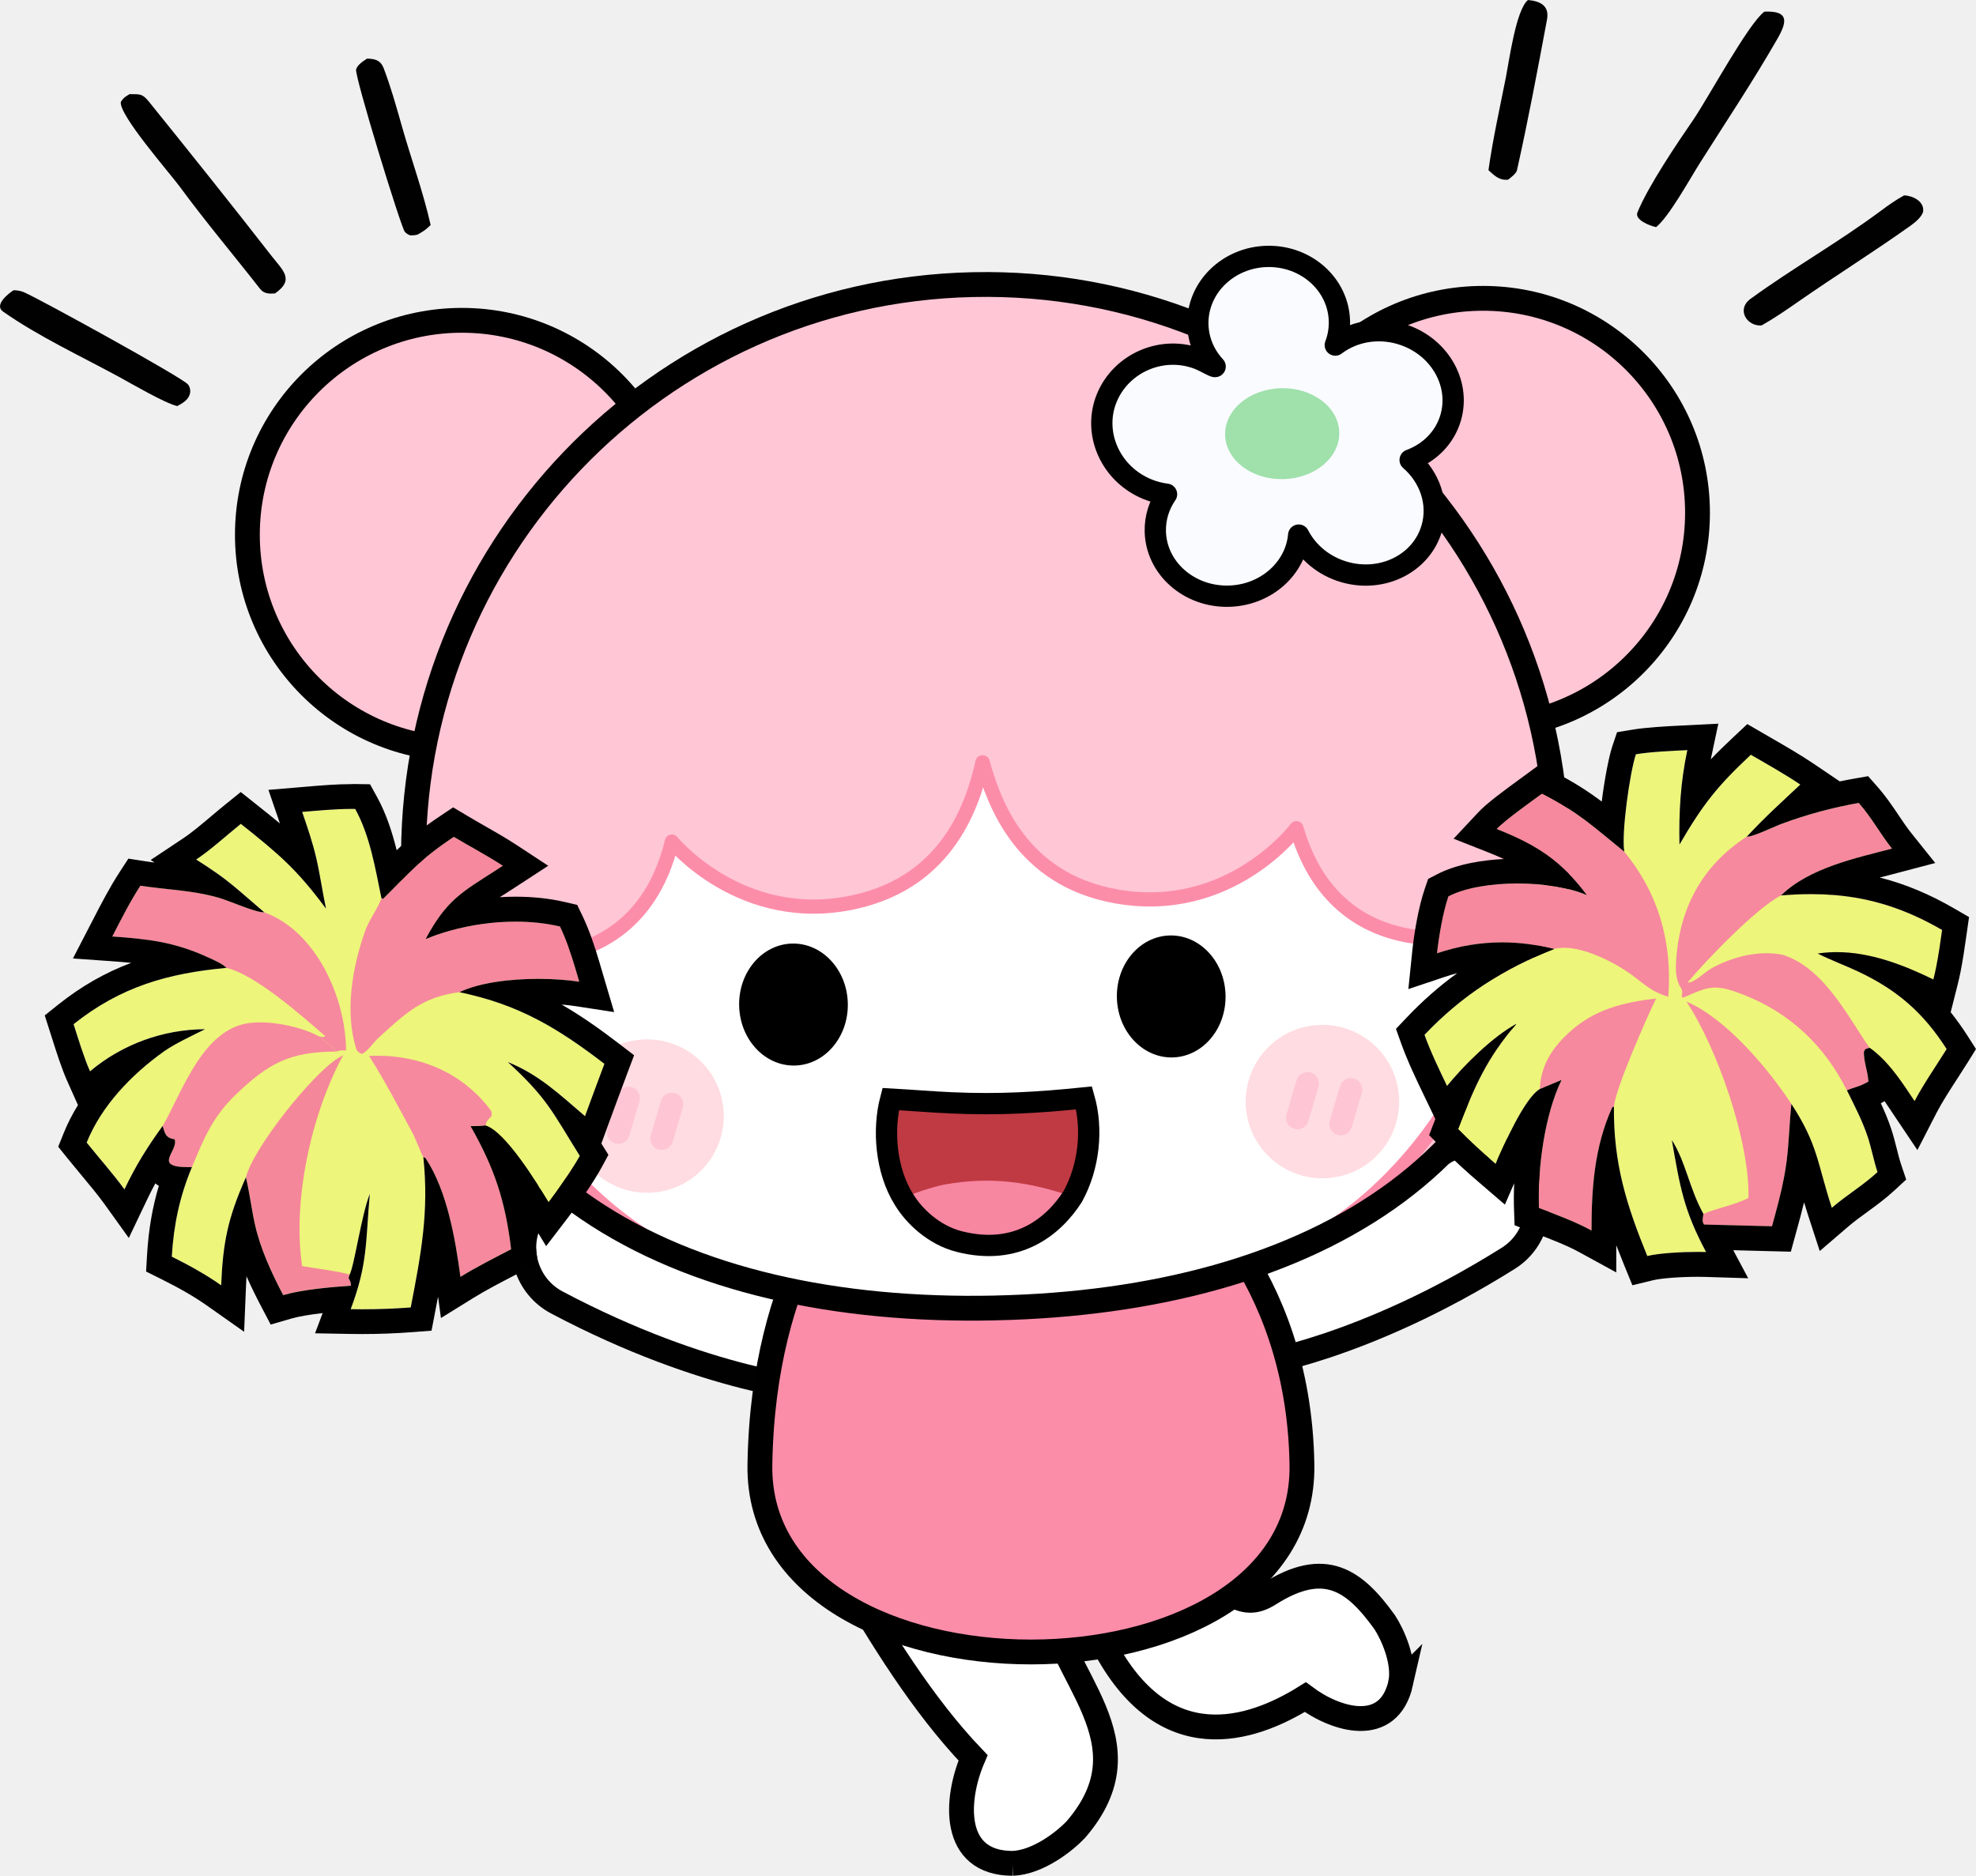
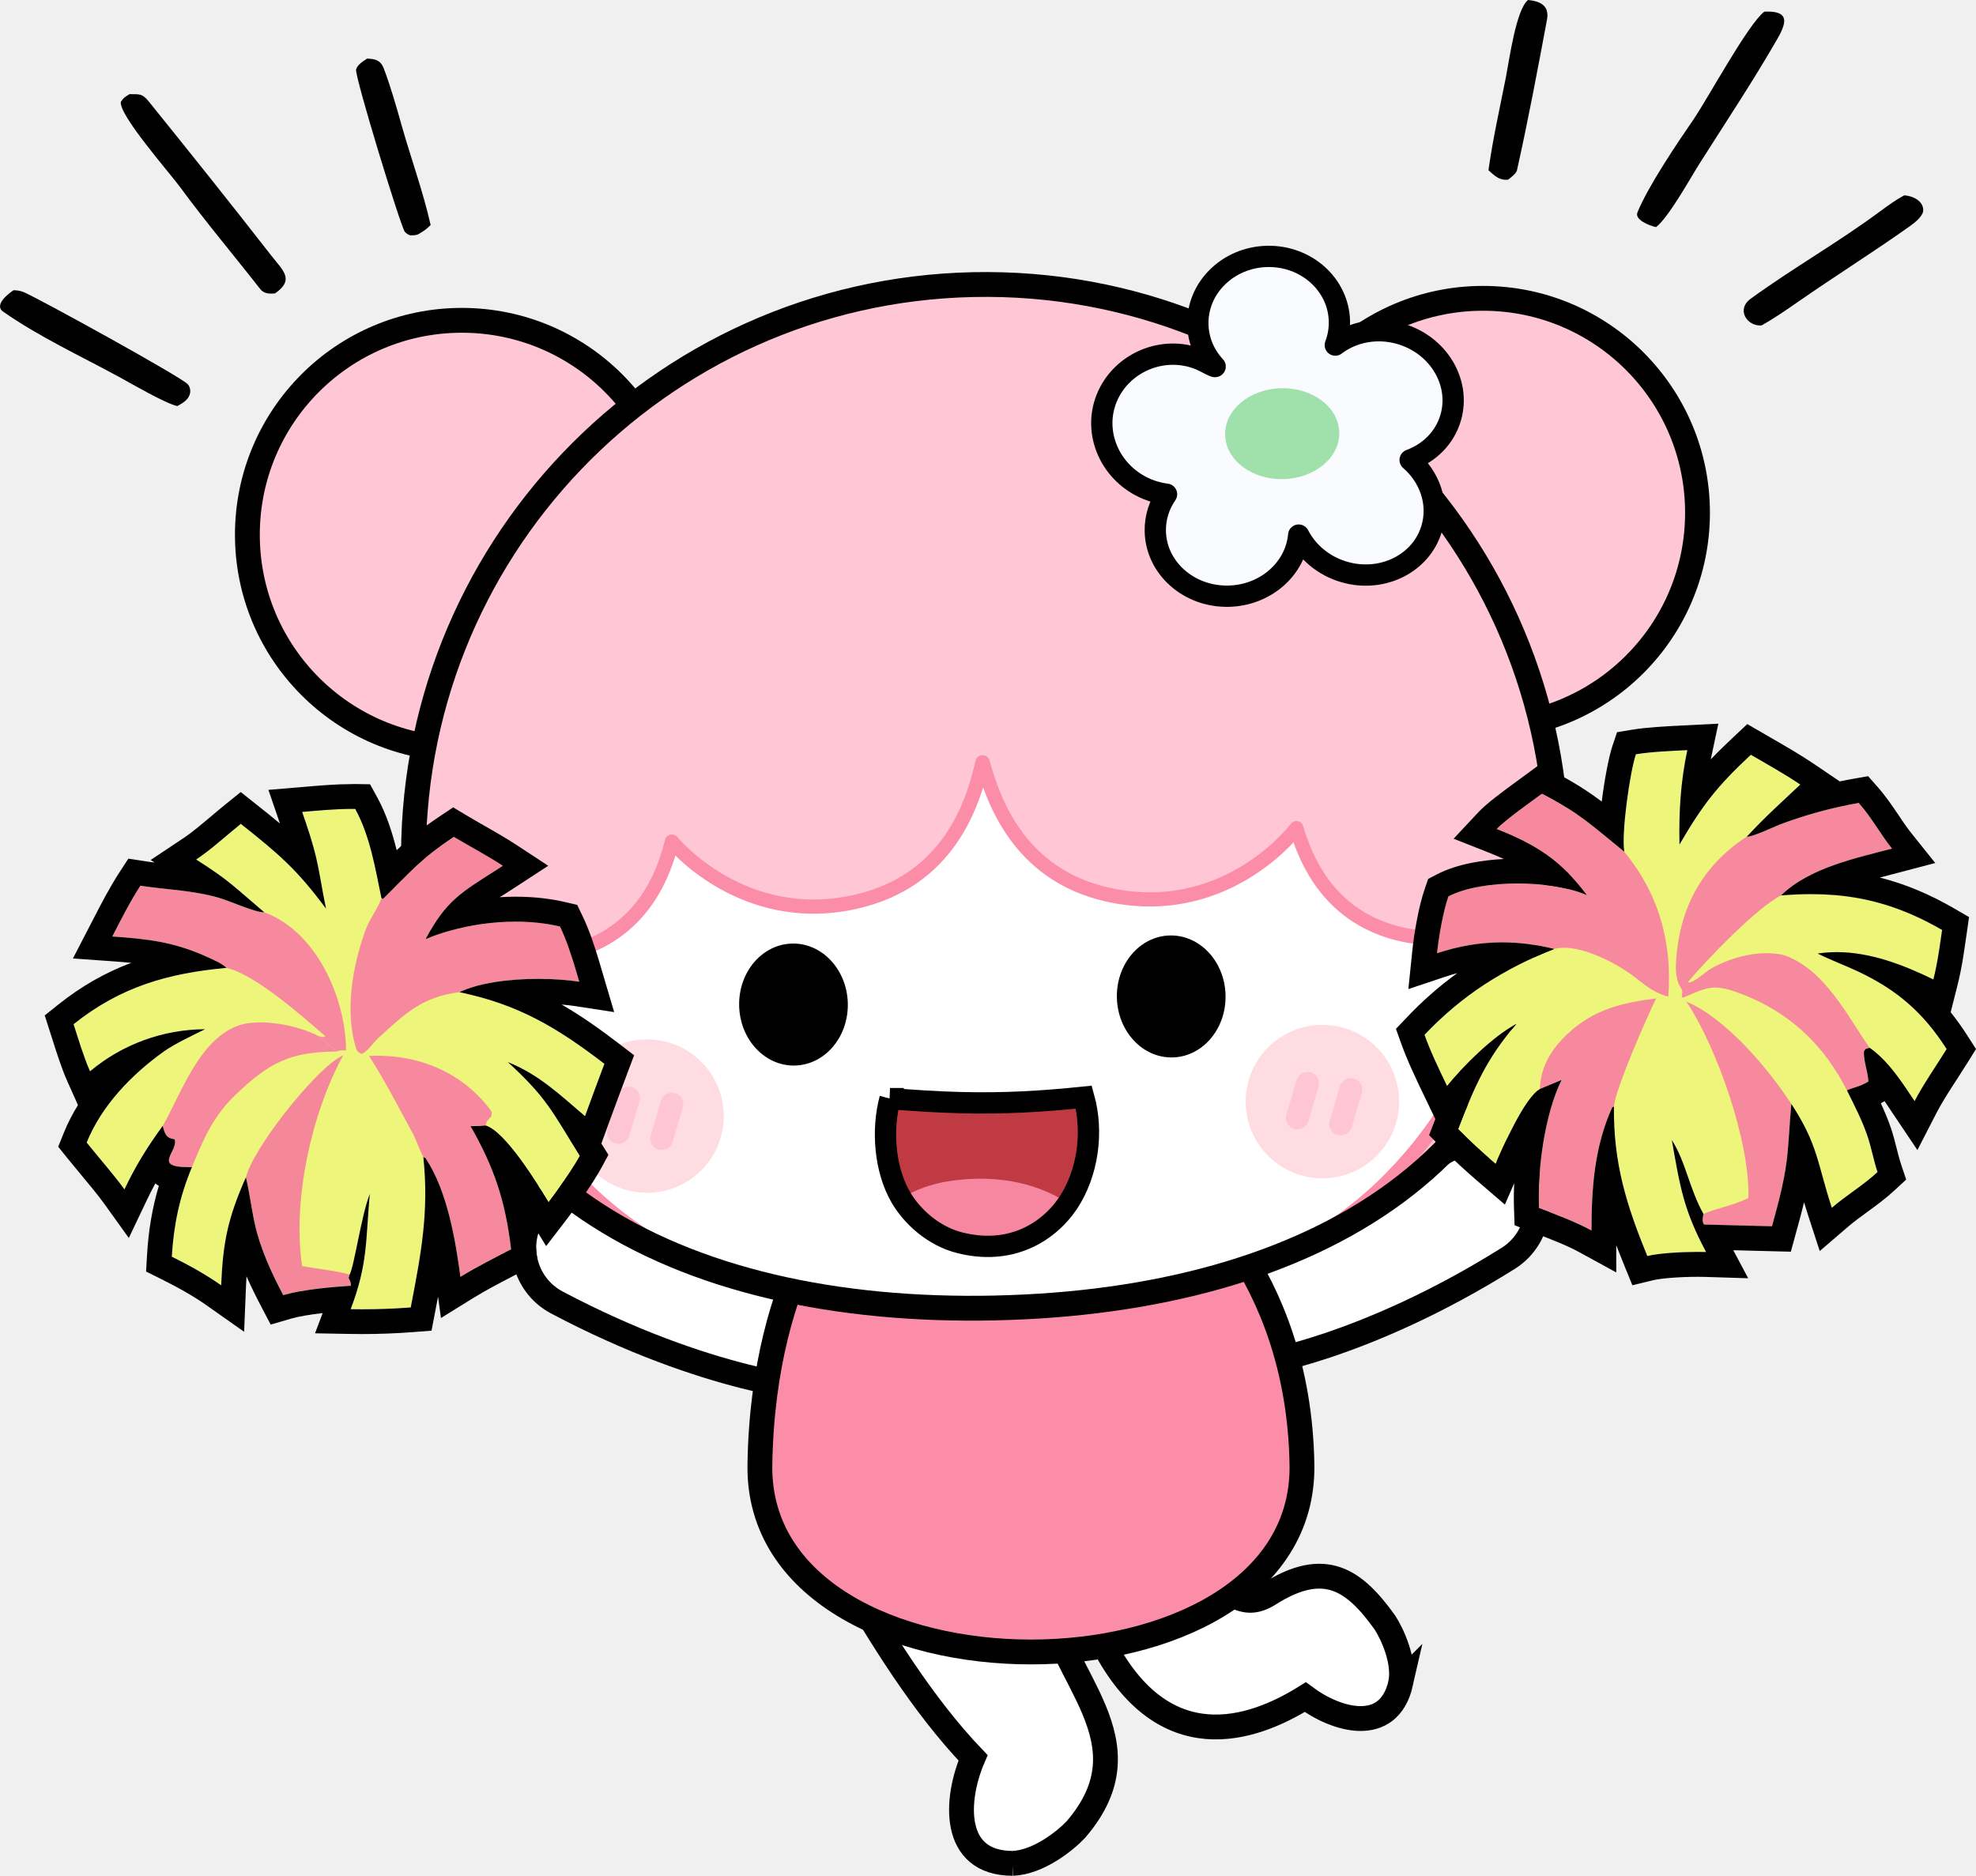
<svg xmlns="http://www.w3.org/2000/svg" id="Layer_2" data-name="Layer 2" viewBox="0 0 557.05 528.91">
  <defs>
    <style>
      .cls-1 {
        fill: #f9fbff;
      }

      .cls-1, .cls-2, .cls-3, .cls-4 {
        stroke-linejoin: round;
      }

      .cls-1, .cls-2, .cls-5, .cls-6, .cls-7, .cls-4 {
        stroke: #000;
      }

      .cls-1, .cls-5 {
        stroke-width: 6px;
      }

      .cls-8 {
        fill: #010101;
      }

      .cls-2, .cls-3 {
        fill: #ffc6d5;
      }

      .cls-2, .cls-3, .cls-4 {
        stroke-linecap: round;
      }

      .cls-2, .cls-6, .cls-7, .cls-9, .cls-4 {
        stroke-width: 7px;
      }

      .cls-10 {
        fill: #fec6d4;
      }

      .cls-11, .cls-6, .cls-9 {
        fill: #fff;
      }

      .cls-12 {
        fill: #f5879a;
      }

      .cls-13 {
        fill: #edf57a;
      }

      .cls-3 {
        stroke: #fc8da9;
        stroke-width: 4px;
      }

      .cls-5, .cls-6, .cls-7, .cls-9 {
        stroke-miterlimit: 10;
      }

      .cls-5, .cls-4 {
        fill: none;
      }

      .cls-7 {
        fill: #fc8da9;
      }

      .cls-14 {
        fill: #9fe0ab;
      }

      .cls-9 {
        stroke: #010101;
      }

      .cls-15 {
        fill: #f6899e;
      }

      .cls-16 {
        fill: #f786a1;
      }

      .cls-17 {
        fill: #ffdce1;
      }

      .cls-18 {
        fill: #c03a43;
      }
    </style>
  </defs>
  <g id="Layer_1-2" data-name="Layer 1">
    <g>
      <path class="cls-6" d="M285.45,525.41c-17.39-.05-16.13-18.22-11.14-29.76-14.25-14.9-26.18-34.4-36.12-51.51,17.19,5.92,36.54,7.07,56.58,5.21,3.62,23.78,30.02,41.55,8.52,66.53-3.11,3.29-10.66,9.28-17.85,9.53Z" />
      <path class="cls-6" d="M394.88,474.57c-3.39,14.93-18.27,10.43-26.91,3.97-15.15,9.44-39.86,17.72-56.89-14.95,3.17-8.65-.26-14.25,16.37-28.95,18.18,13.79,22.21,19.96,30.39,14.78,15.7-9.95,24.02-3.83,32.54,8.03,2.14,3.29,5.67,10.91,4.49,17.13Z" />
      <path class="cls-9" d="M352.28,385l-4.67-34.69h-.1c.25-.02,25.13-3.87,59.07-25.14,8.19-5.13,18.99-2.66,24.12,5.53,5.13,8.19,2.66,18.99-5.53,24.12-40.88,25.63-71.6,30-72.89,30.18Z" />
      <path class="cls-9" d="M231.88,392.03c-1.3-.08-32.25-2.19-74.9-24.77-8.54-4.52-11.8-15.11-7.28-23.65,4.52-8.54,15.12-11.8,23.65-7.28,35.4,18.74,60.5,20.76,60.75,20.78h-.1s-2.13,34.93-2.13,34.93Z" />
      <path class="cls-7" d="M367.03,413.06c-.85-55.84-35.63-80.65-35.63-80.65h-91.16s-25.17,24.81-26.02,80.65c-1.07,70.31,153.89,70.35,152.81,0Z" />
      <g>
        <path class="cls-11" d="M280.54,368.8c88.99-1.91,160.31-41.81,158.39-130.83-1.92-89.02-75.61-159.64-164.6-157.72h-.07c-88.99,1.92-159.58,75.64-157.66,164.66,1.92,89.02,74.88,125.81,163.87,123.9" />
        <circle class="cls-2" cx="130.2" cy="150.78" r="60.46" />
        <circle class="cls-2" cx="418.08" cy="144.58" r="60.46" />
        <g>
          <circle class="cls-17" cx="182.41" cy="314.7" r="21.63" />
          <path class="cls-10" d="M174.38,322.54c-.32,0-.66-.04-.98-.13-1.71-.51-2.68-2.3-2.18-4.01l2.87-9.7c.5-1.71,2.3-2.68,4.01-2.18,1.71.51,2.68,2.3,2.18,4.01l-2.87,9.7c-.41,1.38-1.66,2.28-3.02,2.31Z" />
          <path class="cls-10" d="M186.61,324.26c-.32,0-.66-.04-.98-.13-1.71-.51-2.68-2.3-2.18-4.01l2.87-9.7c.5-1.71,2.3-2.68,4.01-2.18,1.71.51,2.68,2.3,2.18,4.01l-2.87,9.7c-.41,1.38-1.66,2.28-3.02,2.31Z" />
        </g>
        <g>
          <circle class="cls-17" cx="372.8" cy="310.61" r="21.63" />
          <path class="cls-10" d="M365.81,318.42c-.32,0-.66-.04-.98-.13-1.71-.51-2.68-2.3-2.18-4.01l2.87-9.7c.5-1.71,2.3-2.68,4.01-2.18,1.71.51,2.68,2.3,2.18,4.01l-2.87,9.7c-.41,1.38-1.66,2.28-3.02,2.31Z" />
          <path class="cls-10" d="M378.03,320.14c-.32,0-.66-.04-.98-.13-1.71-.51-2.68-2.3-2.18-4.01l2.87-9.7c.5-1.71,2.3-2.68,4.01-2.18,1.71.51,2.68,2.3,2.18,4.01l-2.87,9.7c-.41,1.38-1.66,2.28-3.02,2.31Z" />
        </g>
        <ellipse cx="330.19" cy="280.95" rx="15.32" ry="17.2" transform="translate(-5.97 7.17) rotate(-1.23)" />
        <ellipse cx="223.7" cy="283.24" rx="15.32" ry="17.2" transform="translate(-6.04 4.88) rotate(-1.23)" />
        <g id="_Mirror_Repeat_" data-name="&amp;lt;Mirror Repeat&amp;gt;">
          <path class="cls-3" d="M277.03,214.95c3.07,11.13,10.65,32.98,37.59,37.79,32.23,5.76,50.85-19.22,50.85-19.22,12.65,43.67,58.42,28.63,58.42,28.63,1.08,31.17-25.22,76.06-63.49,91.97,59.05-22.58,79.06-73.34,78.14-116.14-1.88-87.56-72.39-157.84-164.4-157.67h-.07c-91.94,3.79-159.35,77.04-157.47,164.59.92,42.8,23.1,92.66,83.07,112.67-38.93-14.25-67.12-57.96-67.39-89.15,0,0,46.37,13.06,57.13-31.12,0,0,19.68,24.15,51.63,17.02,26.7-5.96,33.34-28.12,35.93-39.37" />
        </g>
        <path class="cls-4" d="M280.54,368.8c88.99-1.91,160.31-41.81,158.39-130.83-1.92-89.02-75.61-159.64-164.6-157.72h-.07c-88.99,1.92-159.58,75.64-157.66,164.66,1.92,89.02,74.88,125.81,163.87,123.9h.07Z" />
        <path class="cls-1" d="M394.73,94.11c-6.66-1.92-13.43-.52-18.3,3.19.8-2.09,1.21-4.35,1.16-6.7-.22-10.35-9.34-18.54-20.36-18.3s-19.77,8.82-19.55,19.16c.1,4.56,1.93,8.7,4.88,11.89-.17.2-2.95-1.44-4.34-2.01-10.42-4.22-22.2.97-26.24,10.94-4.04,9.97,1.14,21.47,11.56,25.69,1.75.71,3.54,1.16,5.32,1.39-2.08,3.02-3.25,6.61-3.17,10.45.22,10.35,9.47,18.54,20.65,18.3,10.47-.23,18.93-7.77,19.77-17.23,2.47,4.81,7.03,8.72,12.88,10.41,10.74,3.1,21.78-2.44,24.65-12.38,2.04-7.05-.58-14.41-6.11-19.21,5.44-2,9.79-6.26,11.44-11.97,2.87-9.94-3.51-20.52-14.25-23.62Z" />
        <ellipse class="cls-14" cx="361.47" cy="122.27" rx="16.09" ry="12.82" transform="translate(-2.55 7.8) rotate(-1.23)" />
        <g>
-           <path class="cls-18" d="M251.09,309.91c5.85.32,11.36.81,17.35,1.07,13.37.58,24.06-.07,37.16-1.4,2.5,8.79,1.46,19.38-3.21,27.84-5.5,8.56-15.77,16.8-31.98,12.66-7.28-1.86-12.83-7.31-15.59-11.89l-.09-.14c-5.03-8.13-5.9-19.55-3.64-28.14Z" />
-           <path class="cls-16" d="M254.73,338.05c1.17-1.25,9.12-3.61,11.45-4.03,13.43-2.43,24.33-.67,36.2,3.4-5.5,8.56-15.77,16.8-31.98,12.66-7.28-1.86-12.83-7.31-15.59-11.89l-.09-.14Z" />
-           <path class="cls-5" d="M251.09,309.91c5.85.32,11.36.81,17.35,1.07,13.37.58,24.06-.07,37.16-1.4,2.5,8.79,1.46,19.38-3.21,27.84-5.5,8.56-15.77,16.8-31.98,12.66-7.28-1.86-12.83-7.31-15.59-11.89l-.09-.14c-5.03-8.13-5.9-19.55-3.64-28.14Z" />
+           <path class="cls-18" d="M250.9,309.78c6.78.52,13.08.96,19.93,1.13,12.44.31,23.04-.33,34.7-1.54,2.74,9.82,1.2,21.37-4.47,29.93-5.98,8.73-16.72,14.64-30.56,11.1-7.44-1.9-13.4-7.42-16.51-12.72-4.55-7.79-5.48-18.95-3.08-27.9Z" />
+           <path class="cls-16" d="M255.2,337.46c2.42-2.01,8.16-3.71,11.34-4.25,12.27-2.09,24.68-.46,34.55,6.07-5.99,8.77-16.74,14.66-30.59,11.12-7.32-1.87-13.21-7.25-16.37-12.45l1.07-.49Z" />
+           <path class="cls-5" d="M250.9,309.78c6.78.52,13.08.96,19.93,1.13,12.44.31,23.04-.33,34.7-1.54,2.74,9.82,1.2,21.37-4.47,29.93-5.98,8.73-16.72,14.64-30.56,11.1-7.44-1.9-13.4-7.42-16.51-12.72-4.55-7.79-5.48-18.95-3.08-27.9Z" />
        </g>
      </g>
      <g>
        <path class="cls-13" d="M85.2,228.95c4.95-.42,9.98-.91,14.94-.84,4.18,7.58,5.66,16.75,7.4,25.15l.47.18c7.72-7.64,10.13-10.92,19.94-17.48,4.56,2.73,9.42,5.27,13.82,8.16-10.9,7.11-15.59,8.99-21.73,20.63,11.35-4.63,25.85-6.34,37.83-3.52,2.37,4.9,3.89,10.35,5.44,15.57-9.38-1.44-25.11-1.19-33.77,2.95,16.68,3.48,27.61,10.04,40.86,20.21-1.85,4.91-3.67,9.83-5.47,14.76-7.07-6.04-12.99-11.75-21.76-15.26,11.09,10.19,12.48,13.92,20.28,26.44-1.94,3.58-6.25,9.8-8.8,13.12-3.22-5.29-12.08-19.84-17.72-21.63-1.51.09-2.76.14-4.27.12,6.73,11.81,9.81,21.1,11.44,34.72-4.71,2.47-9.79,5-14.29,7.79-1.4-10.34-3.65-24.07-9.76-33.37-.14-.22-.45-.32-.7-.42,1.64,15.48-.66,27.42-3.55,42.41-5.63.43-11.28.59-16.93.49,4.88-12.94,4.18-19.1,5.39-32.5-2.37,5.88-4.38,20.43-5.71,22.79l-.26.91c.49,1.07.63,1.06.66,2.19-5.21.34-13.56,1.07-18.64,2.52l-.46.13c-3.31-6.3-6.49-13.16-8.01-20.11-.96-4.38-1.47-8.71-2.51-13.1-5.04,11.35-6.47,18.23-6.97,30.44-4.38-3.09-9.12-5.69-13.92-8.08.52-8.9,2.21-17,5.67-25.25-11.76.3-3.74-4.32-4.87-7.83-2.56-.4-2.73-1.62-3.39-3.78-4.36,6.02-7.58,11.19-10.77,17.89-2.8-3.9-7.47-9.24-10.65-13.2,4.2-10.42,12.63-19.15,21.72-25.66,2.93-2.1,8.3-4.65,11.67-6.3-11.87.05-23.34,4.24-32.43,11.87-1.7-3.8-3.35-9.27-4.64-13.29,13.25-10.57,26.64-14.37,43.11-15.88-1.2-1.23-3.89-2.37-5.48-3.09-9.35-4.25-16.75-5.06-26.71-5.76,2.5-4.84,4.95-9.75,7.92-14.32,7.43,1.15,14.34,1.22,21.97,3.36,3.26.92,10.39,4.22,12.96,4.15-8.18-6.92-9.66-8.84-19.21-14.89,4.22-2.81,8.53-6.79,12.59-10.06,10.64,8.45,15.73,12.73,24.02,23.9-1.01-4.69-1.66-9.51-2.74-14.19-1.02-4.43-2.51-8.78-3.99-13.08Z" />
        <path class="cls-15" d="M45.86,317.49c5.08-8.73,10.29-24.74,21.73-28.44,5.97-1.93,16.55.05,22.16,3.09,1.65,1.32,3.71,2.84,5.09,4.36-13,.09-19,3.07-28.64,12.4-6.24,6.05-8.83,12.3-12.09,20.19-11.76.3-3.74-4.32-4.87-7.83-2.56-.4-2.73-1.62-3.39-3.78Z" />
        <path class="cls-15" d="M127.95,235.96c4.56,2.73,9.42,5.27,13.82,8.16-10.9,7.11-15.59,8.99-21.73,20.63,11.35-4.63,25.85-6.34,37.83-3.52,2.37,4.9,3.89,10.34,5.44,15.57-9.38-1.44-25.11-1.18-33.77,2.95-10.48,1.38-15.04,5.75-22.91,12.95-1.33,1.21-3.22,4.07-4.69,4.47-.67-.32-1.26-.65-1.55-1.51-3.23-10.46-1.05-23.06,2.56-33.17,1.16-3.26,3.47-6.09,4.59-9.23l.47.18c7.72-7.64,10.13-10.92,19.94-17.48Z" />
        <path class="cls-15" d="M39.6,249.75c7.43,1.15,14.34,1.22,21.97,3.36,3.26.92,10.39,4.22,12.96,4.15,14.73,5.38,22.97,24.28,23.02,38.94-1.16-.04-1.61-.13-2.71.3-1.39-1.52-3.44-3.04-5.09-4.36,1.12.23,1.1.43,1.99.07-6.51-5.66-19.74-17.42-27.88-19.29-1.2-1.23-3.89-2.37-5.48-3.09-9.35-4.25-16.75-5.06-26.71-5.76,2.5-4.84,4.95-9.75,7.92-14.32Z" />
        <path class="cls-15" d="M104.03,297.73c13.43-.61,25.91,4.3,34.13,15.1.62.82.52,1.11.33,1.99-.89.92-1.41,1.23-1.57,2.56-1.51.09-2.76.14-4.27.12,6.73,11.81,9.81,21.1,11.44,34.72-4.71,2.47-9.79,5-14.29,7.79-1.4-10.34-3.65-24.07-9.76-33.37-.14-.22-.45-.32-.7-.42-.4-.46-2.36-5.49-2.88-6.46-3.97-7.32-7.97-15.04-12.43-22.05Z" />
        <path class="cls-12" d="M69.34,331.97c1.93-8.05,18.57-29.07,26.02-33.64.47-.29.94-.56,1.41-.83-8.95,16.35-14.39,40.96-11.6,59.51,2.86.51,11.16,1.57,13.38,2.4l-.26.91c.49,1.07.63,1.06.66,2.19-5.21.34-13.56,1.07-18.64,2.52l-.46.13c-3.31-6.3-6.49-13.16-8.01-20.11-.96-4.38-1.47-8.71-2.51-13.1Z" />
        <path d="M99.19,228.1c.32,0,.63,0,.95,0,4.17,7.58,5.66,16.75,7.39,25.15l.47.19c7.72-7.64,10.13-10.92,19.94-17.48,4.56,2.73,9.42,5.28,13.82,8.16-.68.44-1.34.87-1.97,1.28-9.52,6.11-14,8.44-19.76,19.35,2.13-.87,4.37-1.63,6.68-2.28,5.94-1.68,12.37-2.6,18.65-2.6,4.31,0,8.54.44,12.5,1.37,1.78,3.68,3.08,7.66,4.27,11.62.4,1.32.78,2.64,1.17,3.95-3.26-.5-7.28-.8-11.5-.8-7.95,0-16.61,1.05-22.27,3.75,16.68,3.48,27.61,10.04,40.86,20.21-1.85,4.91-3.67,9.83-5.47,14.76-7.07-6.04-12.99-11.75-21.76-15.26,11.09,10.19,12.48,13.92,20.28,26.44-1.94,3.58-6.25,9.79-8.8,13.12-3.22-5.29-12.08-19.84-17.72-21.63-1.29.07-2.4.13-3.64.13-.21,0-.42,0-.63,0,6.73,11.81,9.81,21.1,11.44,34.72-4.72,2.47-9.79,5-14.29,7.79-1.4-10.34-3.65-24.07-9.76-33.37-.14-.22-.45-.32-.7-.42,1.64,15.48-.66,27.42-3.55,42.41-4.54.35-9.09.52-13.64.52-1.1,0-2.19-.01-3.29-.03,4.88-12.94,4.18-19.1,5.39-32.5-2.36,5.88-4.38,20.43-5.71,22.79l-.26.91c.49,1.07.63,1.06.66,2.19-5.21.33-13.56,1.07-18.64,2.52l-.46.13c-3.31-6.3-6.49-13.16-8.01-20.11-.96-4.38-1.46-8.71-2.51-13.1-5.04,11.35-6.47,18.23-6.97,30.44-4.38-3.09-9.12-5.69-13.92-8.08.52-8.9,2.21-17,5.68-25.25-.36,0-.7.01-1.03.01-10.25,0-2.74-4.44-3.84-7.84-2.56-.4-2.73-1.62-3.39-3.78-4.36,6.02-7.58,11.19-10.77,17.89-2.8-3.9-7.47-9.24-10.65-13.2,4.2-10.42,12.63-19.15,21.72-25.66,2.93-2.1,8.3-4.65,11.66-6.3-11.87.05-23.34,4.24-32.43,11.87-1.7-3.8-3.35-9.27-4.64-13.29,13.25-10.57,26.64-14.37,43.11-15.88-1.2-1.23-3.89-2.37-5.48-3.09-9.35-4.25-16.74-5.06-26.71-5.76,2.5-4.84,4.95-9.75,7.92-14.32,7.43,1.15,14.34,1.22,21.97,3.36,3.22.91,10.24,4.15,12.88,4.15.03,0,.06,0,.08,0-8.18-6.92-9.66-8.84-19.21-14.89,4.22-2.81,8.53-6.79,12.59-10.06,10.64,8.45,15.73,12.73,24.02,23.91-1.01-4.69-1.66-9.51-2.74-14.19-1.02-4.43-2.51-8.78-3.99-13.08,4.63-.39,9.34-.85,13.99-.85M99.19,221.1h0c-4.4,0-8.74.37-12.93.73l-1.65.14-8.94.75,2.91,8.49.02.07c.1.31.21.61.31.91-2.02-1.68-4.2-3.42-6.65-5.37l-4.39-3.49-4.36,3.52c-1.31,1.06-2.64,2.18-3.93,3.27-2.73,2.3-5.55,4.69-8.14,6.4l-8.97,5.97,1.14.72c-.98-.12-1.96-.25-2.95-.41l-4.47-.69-2.47,3.79c-2.83,4.36-5.18,8.91-7.45,13.32l-.83,1.6-4.88,9.44,10.6.75c2.08.15,4.01.3,5.84.48-7.51,2.82-14.19,6.68-20.62,11.81l-3.77,3.01,1.47,4.6c.19.59.38,1.21.59,1.85,1.21,3.82,2.71,8.57,4.33,12.17l2.98,6.67c-1.54,2.48-2.91,5.13-4.04,7.94l-1.53,3.8,2.57,3.2c1.1,1.37,2.33,2.85,3.64,4.42,2.49,2.99,5.06,6.08,6.78,8.48l6.91,9.63,5.1-10.7c.78-1.64,1.56-3.18,2.37-4.68.32.25.66.48,1,.68-1.84,6.14-2.92,12.51-3.33,19.54l-.27,4.62,4.14,2.06c5.37,2.67,9.5,5.06,13,7.53l10.5,7.4.53-12.84c.04-.98.09-1.91.14-2.81,1.37,3.12,2.83,6.01,4.16,8.55l2.66,5.07,5.49-1.6.46-.13c1.97-.56,4.98-1.08,8.7-1.51l-2.15,5.7,9.92.18c1.14.02,2.28.03,3.42.03,4.7,0,9.47-.18,14.17-.54l5.33-.41,1.01-5.25c.28-1.47.56-2.91.83-4.35l.82,6.03,9.17-5.68c3.5-2.17,7.5-4.24,11.36-6.25.83-.43,1.66-.86,2.48-1.29l4.28-2.24-.58-4.8c-.26-2.2-.57-4.31-.91-6.33l3.85,6.32,6.22-8.12c2.55-3.33,7.15-9.89,9.4-14.04l1.94-3.58-1.99-3.19,1.95-5.34c1.82-4.98,3.65-9.92,5.45-14.69l1.83-4.86-4.12-3.16c-5.54-4.25-10.81-7.97-16.31-11.14,1.38.12,2.7.27,3.9.45l10.91,1.68-3.14-10.59-.37-1.27c-.27-.9-.53-1.81-.8-2.71-1.24-4.11-2.66-8.48-4.67-12.65l-1.45-3.01-3.25-.76c-4.38-1.03-9.13-1.55-14.1-1.55-1.48,0-2.97.05-4.47.14.26-.16.52-.33.79-.5.61-.39,1.24-.79,1.89-1.21.65-.42,1.32-.85,2.02-1.3l8.96-5.85-8.94-5.87c-2.93-1.92-6-3.67-8.97-5.37-1.77-1.01-3.44-1.96-5.08-2.95l-3.81-2.28-3.69,2.47c-5.63,3.77-9.1,6.63-12.24,9.61-1.26-5.1-2.93-10.28-5.54-15.02l-1.96-3.57-4.07-.06c-.35,0-.7,0-1.04,0h0Z" />
      </g>
      <g>
        <path class="cls-13" d="M461.16,212.68c4.38-.73,10.07-.95,14.51-1.17-1.91,9.01-2.41,17.48-2.21,26.62,6.65-11.42,10.68-16.47,20.11-25.31,4.61,2.67,9.57,5.44,13.95,8.4-5.86,5.54-9.41,8.62-15.09,14.7,1.8.06,7.66-2.82,9.95-3.68,7.01-2.59,14.24-4.54,21.6-5.84,3.75,4.26,6.07,8.74,9.38,12.88-10.25,2.7-23.36,5.43-31.27,13.2,16.88-1.42,30.53,1.11,45.39,9.75-.68,4.76-1.28,9.29-2.47,13.96-9.97-4.88-21.27-9.05-32.6-7.31,3.81,1.91,7.68,3.31,11.51,5.11,10.97,5.19,18.33,11.63,24.85,21.82-2.81,4.52-6.71,10.17-9.04,14.68-3.58-5.33-7.34-11.3-12.66-15.03-1.44.48-1,.04-1.63,1.07-.04,3.09,1.05,5.23,1.27,8.46-2.94,1.64-3.62,1.41-6.05,2.47,2.11,4.27,4.28,8.41,5.8,12.93,1.11,3.3,1.74,6.88,2.82,10.11-4.01,3.71-8.75,6.52-12.89,10.08-4.15-12.75-3.87-17.76-11.4-29.3-.55,5.38-.65,10.64-1.32,16.03-.81,6.44-2.43,12.23-4.13,18.47l-19.14-.49c-.68-.78-.33-1.96-.2-3.01-3.98-7.14-4.96-14.68-8.9-20.81,2.32,13.16,3.28,19.61,9.66,31.57-4.36-.14-12.54.14-16.58,1.13-5.88-14.39-9.57-26.21-9.4-42.1-.23.05-.42.05-.54.31-4.97,11.06-5.77,22.62-5.78,34.6-4.5-2.47-10.03-4.49-14.85-6.36-.38-11.06,1.63-26.32,6.41-36.1l-6.11,2.56c-4.34,2.46-10.4,16.31-12.49,21.09-3.96-3.4-6.93-6.1-10.57-9.8,4.69-12.13,8.01-19.85,16.41-29.63-6.51,3.42-14.9,11.78-19.53,17.47-2.2-4.57-4.65-9.66-6.35-14.41,10.55-11.13,22.32-18.62,36.52-24.21-11.21-2.78-21.94-2.49-32.99,1.21.49-4.78,1.69-11.63,3.21-16.04,9.46-4.92,29.25-4.67,39.04-.33-7.23-9.69-14.13-14.2-25.43-18.65,2.39-2.56,9.61-7.65,12.79-9.99,10.68,5.55,14.22,9.14,23.18,16.39-.87-5.18,1.56-22.37,3.27-27.48Z" />
        <path class="cls-15" d="M492.43,235.93c1.8.06,7.66-2.82,9.95-3.68,7.01-2.59,14.24-4.54,21.6-5.84,3.75,4.26,6.07,8.74,9.38,12.88-10.25,2.7-23.36,5.43-31.27,13.2,16.88-1.42,30.53,1.11,45.39,9.75-.68,4.76-1.28,9.29-2.47,13.96-9.97-4.88-21.27-9.05-32.6-7.31,3.81,1.91,7.68,3.31,11.51,5.11,10.97,5.19,18.33,11.63,24.85,21.82-2.81,4.52-6.71,10.17-9.04,14.68-3.58-5.33-7.34-11.3-12.66-15.03-1.44.48-1,.04-1.63,1.07-.04,3.09,1.05,5.23,1.27,8.46-2.94,1.64-3.62,1.41-6.05,2.47-6.3-12.61-16.01-21.86-29.22-27.01-8.07-3.15-9.67-2.35-16.97.86l-.38-.3c.12-.92.34-1.54-.17-2.38-1.3-1.81-1.55-4.46-1.46-6.65.68-15.37,7.08-27.71,19.96-36.08Z" />
        <path class="cls-13" d="M502.1,252.5c16.88-1.42,30.53,1.11,45.39,9.75-.68,4.76-1.28,9.29-2.47,13.96-9.97-4.88-21.27-9.05-32.6-7.31,3.81,1.91,7.68,3.31,11.51,5.11,10.97,5.19,18.33,11.63,24.85,21.82-2.81,4.52-6.71,10.17-9.04,14.68-3.58-5.33-7.34-11.3-12.66-15.03-6.12-8.72-12.79-22.47-24.42-26.23-6.65-1.42-14.23.51-20.09,3.74-1.98,1.09-5.23,4.42-6.8,4,5.04-6.04,19.47-21.08,26.32-24.5Z" />
        <path class="cls-15" d="M434.71,223.77c10.68,5.55,14.22,9.14,23.18,16.39,9.79,11.91,13.58,25.73,12.41,40.89-5.69-1.69-7.49-4.47-12.31-7.55-4.94-3.16-13.96-7.53-19.9-5.91-11.21-2.78-21.94-2.49-32.99,1.21.49-4.78,1.69-11.63,3.21-16.04,9.46-4.92,29.25-4.67,39.04-.33-7.23-9.69-14.13-14.2-25.43-18.65,2.39-2.56,9.61-7.65,12.79-9.99Z" />
        <path class="cls-15" d="M434.1,307.07c.24-6.46,3.27-11.28,7.9-15.63,7.24-6.8,15.29-8.73,24.88-9.91-2.45,4.92-11.65,25.83-11.89,30.53-.23.05-.42.05-.54.31-4.97,11.06-5.77,22.62-5.78,34.6-4.5-2.47-10.03-4.49-14.85-6.36-.38-11.06,1.63-26.32,6.41-36.1l-6.11,2.56Z" />
        <path class="cls-15" d="M475.42,282.43c11.02,4.62,23.03,18.81,29.58,28.86-.55,5.38-.65,10.64-1.32,16.03-.81,6.44-2.43,12.23-4.13,18.47l-19.14-.49c-.68-.78-.33-1.96-.2-3.01,3.95-1.74,7.97-2.19,12.68-4.48.47-15.69-8.76-42.26-17.46-55.37Z" />
        <path d="M475.67,211.51c-1.91,9.01-2.41,17.48-2.21,26.62,6.65-11.42,10.68-16.47,20.11-25.31,4.61,2.67,9.57,5.44,13.95,8.4-5.86,5.54-9.41,8.62-15.09,14.7.02,0,.04,0,.06,0,1.86,0,7.62-2.83,9.9-3.68,7.01-2.59,14.24-4.54,21.6-5.84,3.75,4.26,6.07,8.74,9.38,12.88-10.25,2.7-23.35,5.44-31.27,13.2,2.9-.24,5.7-.37,8.43-.37,2.24,0,4.43.09,6.59.26,10.52.87,20.16,3.92,30.38,9.85,0,0,0,0,0,0h0c-.51,3.57-.98,7.01-1.68,10.48-.23,1.16-.49,2.32-.79,3.48-8.39-4.1-17.73-7.71-27.24-7.71-1.78,0-3.57.13-5.36.4,3.81,1.91,7.68,3.31,11.5,5.11,10.97,5.19,18.33,11.63,24.85,21.82-2.81,4.52-6.71,10.17-9.04,14.68-.9-1.33-1.8-2.71-2.74-4.07-2.82-4.1-5.93-8.16-9.92-10.96-1.44.48-1,.04-1.63,1.07-.04,3.09,1.05,5.23,1.27,8.46-2.94,1.64-3.62,1.41-6.05,2.47,2.11,4.28,4.28,8.41,5.8,12.93,1.11,3.3,1.74,6.88,2.82,10.11-4.01,3.71-8.75,6.52-12.89,10.08-4.15-12.75-3.87-17.76-11.4-29.3-.55,5.38-.65,10.64-1.32,16.03-.2,1.61-.46,3.18-.75,4.73-.88,4.64-2.11,9.06-3.39,13.74l-19.14-.49c-.68-.78-.33-1.96-.2-3.01-3.98-7.14-4.96-14.68-8.9-20.81,2.32,13.16,3.28,19.61,9.66,31.57-.68-.02-1.45-.03-2.28-.03-4.52,0-10.89.33-14.3,1.16-5.88-14.39-9.57-26.21-9.4-42.1-.23.05-.42.05-.54.31-4.97,11.06-5.77,22.62-5.78,34.6-4.5-2.47-10.03-4.5-14.85-6.36-.38-11.06,1.63-26.32,6.41-36.1l-6.11,2.56c-4.34,2.46-10.4,16.31-12.49,21.09-3.96-3.4-6.93-6.1-10.57-9.8,4.69-12.13,8.01-19.85,16.41-29.63-6.51,3.42-14.9,11.78-19.53,17.47-2.2-4.57-4.65-9.66-6.35-14.41,10.55-11.13,22.32-18.62,36.52-24.21-4.96-1.23-9.81-1.86-14.65-1.86-6.1,0-12.17,1-18.34,3.07.49-4.78,1.69-11.63,3.21-16.04,4.75-2.47,12.1-3.64,19.48-3.64,7.32,0,14.68,1.15,19.56,3.3-7.23-9.69-14.13-14.2-25.43-18.65,2.4-2.56,9.61-7.65,12.79-9.99,10.68,5.55,14.22,9.14,23.18,16.39-.87-5.18,1.56-22.37,3.27-27.48,4.38-.73,10.07-.94,14.51-1.17M484.41,204.06l-9.1.46-1.46.07c-4.25.21-9.53.47-13.83,1.18l-4.16.69-1.34,3.99c-.94,2.82-2.18,9.15-2.98,15.57-3.67-2.77-7.66-5.38-13.6-8.47l-3.87-2.01-3.51,2.59c-.51.38-1.13.83-1.82,1.33-5.18,3.77-9.65,7.09-11.92,9.51l-7.04,7.52,9.58,3.78c1.64.65,3.16,1.29,4.58,1.94-5.5.28-12.99,1.28-18.85,4.33l-2.48,1.29-.91,2.64c-1.84,5.33-3.06,12.81-3.56,17.61l-1.11,10.81,10.3-3.45c1.16-.39,2.32-.74,3.47-1.04-5.11,3.7-9.84,7.87-14.31,12.59l-2.96,3.12,1.45,4.05c1.83,5.12,4.38,10.41,6.63,15.09l3.02,6.28c-.04.11-.08.21-.12.32l-1.63,4.22,3.18,3.22c3.96,4.02,7.14,6.88,10.99,10.19l7.19,6.18,2.62-6.01c-.11,2.54-.13,4.98-.05,7.21l.16,4.62,4.31,1.67,1.77.68c4.27,1.64,8.69,3.34,12.24,5.29l10.35,5.67v-7.66c.72,1.85,1.47,3.74,2.26,5.69l2.28,5.58,5.86-1.42c2.29-.56,7.61-.96,12.65-.96.75,0,1.45,0,2.06.03l12.08.38-4.21-7.91,10.75.28,5.48.14,1.45-5.29.19-.69c.74-2.69,1.45-5.3,2.09-7.94.35,1.18.74,2.42,1.17,3.75l3.25,9.98,7.96-6.83c1.66-1.43,3.49-2.76,5.42-4.17,2.54-1.85,5.17-3.77,7.67-6.08l3.32-3.07-1.44-4.29c-.45-1.35-.83-2.87-1.24-4.48-.46-1.83-.94-3.71-1.58-5.63-.84-2.5-1.84-4.84-2.89-7.11l1.06-.59c.62.9,1.22,1.8,1.81,2.69l.83,1.25,6.61,9.84,5.42-10.54c1.47-2.85,3.73-6.36,5.93-9.75,1.01-1.56,1.96-3.03,2.84-4.44l2.33-3.75-2.38-3.72c-1.53-2.39-3.11-4.6-4.76-6.66l1.89-7.47c.31-1.23.59-2.48.87-3.82.66-3.28,1.13-6.54,1.58-9.7l.17-1.17.67-4.67-4.08-2.37c-7.06-4.1-13.96-6.99-21.1-8.78.71-.19,1.42-.37,2.13-.55,1.06-.27,2.1-.54,3.11-.81l10.41-2.74-6.73-8.41c-1.26-1.58-2.41-3.28-3.62-5.09-1.75-2.6-3.55-5.29-5.97-8.03l-2.6-2.95-3.87.68c-1.38.24-2.75.51-4.13.79l-7.2-4.88c-3.84-2.6-7.98-4.98-11.98-7.29-.8-.46-1.6-.92-2.38-1.38l-4.5-2.61-3.8,3.56c-2.47,2.31-4.6,4.39-6.5,6.39.08-.38.16-.77.24-1.15l1.89-8.91h0Z" />
      </g>
      <path class="cls-8" d="M497.41,3.28c6.69-.27,6.59,2.54,3.71,7.56-6.84,11.94-14.57,23.53-21.93,35.16-2.81,4.44-8.67,15.12-12.32,18.04-1.95-.41-6.09-2.1-5.27-4.13,3.06-7.51,11.32-19.69,15.75-26.14,4.12-6.01,15.52-27.15,20.05-30.49Z" />
      <path class="cls-8" d="M36.51,26.55c2.79.01,3.6-.21,5.44,2.08,11.64,14.42,23.21,28.9,34.59,43.52,3.22,4.13,6.6,6.7.98,10.59-1.61.12-3.09.13-4.21-1.3-7.44-9.52-15.4-18.95-22.54-28.68-2.91-3.97-17.33-20.39-16.71-24.04.85-1.26,1.11-1.33,2.44-2.17Z" />
      <path class="cls-8" d="M3.84,81.83c1.1.03,2.04.18,3.05.63,4.89,2.18,44.38,23.92,46.07,25.91.57.67.79,1.66.61,2.52-.38,1.83-2.09,2.8-3.59,3.61-3.49-.79-12.95-6.34-16.57-8.31-10.79-5.85-22.48-11.29-32.52-18.31-2.76-1.92,1.73-5.29,2.96-6.06Z" />
      <path class="cls-8" d="M536.81,55.08c2.23.1,5.61,1.53,5.35,4.47-.27,1.56-2.36,3.23-3.58,4.1-10.32,7.35-21.11,14.09-31.52,21.33-3.36,2.34-6.92,4.79-10.44,6.78-4.1.35-7.26-4.5-3.1-7.52,11.91-8.66,24.7-15.89,36.53-24.67,2.15-1.6,4.4-3.21,6.76-4.49Z" />
      <path class="cls-8" d="M103.49,16.53c2.21.07,3.73.37,4.66,2.67,2.01,5.28,3.58,10.86,5.12,16.31,2.6,9.19,6.05,18.66,8.13,27.94-1.5,1.45-1.89,1.67-3.71,2.71-.84.21-1.17.18-2.04.21-.63-.26-1.07-.47-1.52-1-1.13-1.31-14.21-43.99-13.74-45.78.36-1.35,2.03-2.35,3.1-3.07Z" />
      <path class="cls-8" d="M430.75,0c3.45.32,6.1,1.59,5.36,5.54-2.65,14.16-5.32,28.43-8.47,42.49-.21.92-1.81,2.1-2.53,2.66-2.54.17-3.71-1.1-5.5-2.69,1.19-8.58,3.22-17.66,4.91-26.19.92-4.69,2.86-19.11,6.24-21.81Z" />
    </g>
  </g>
</svg>
